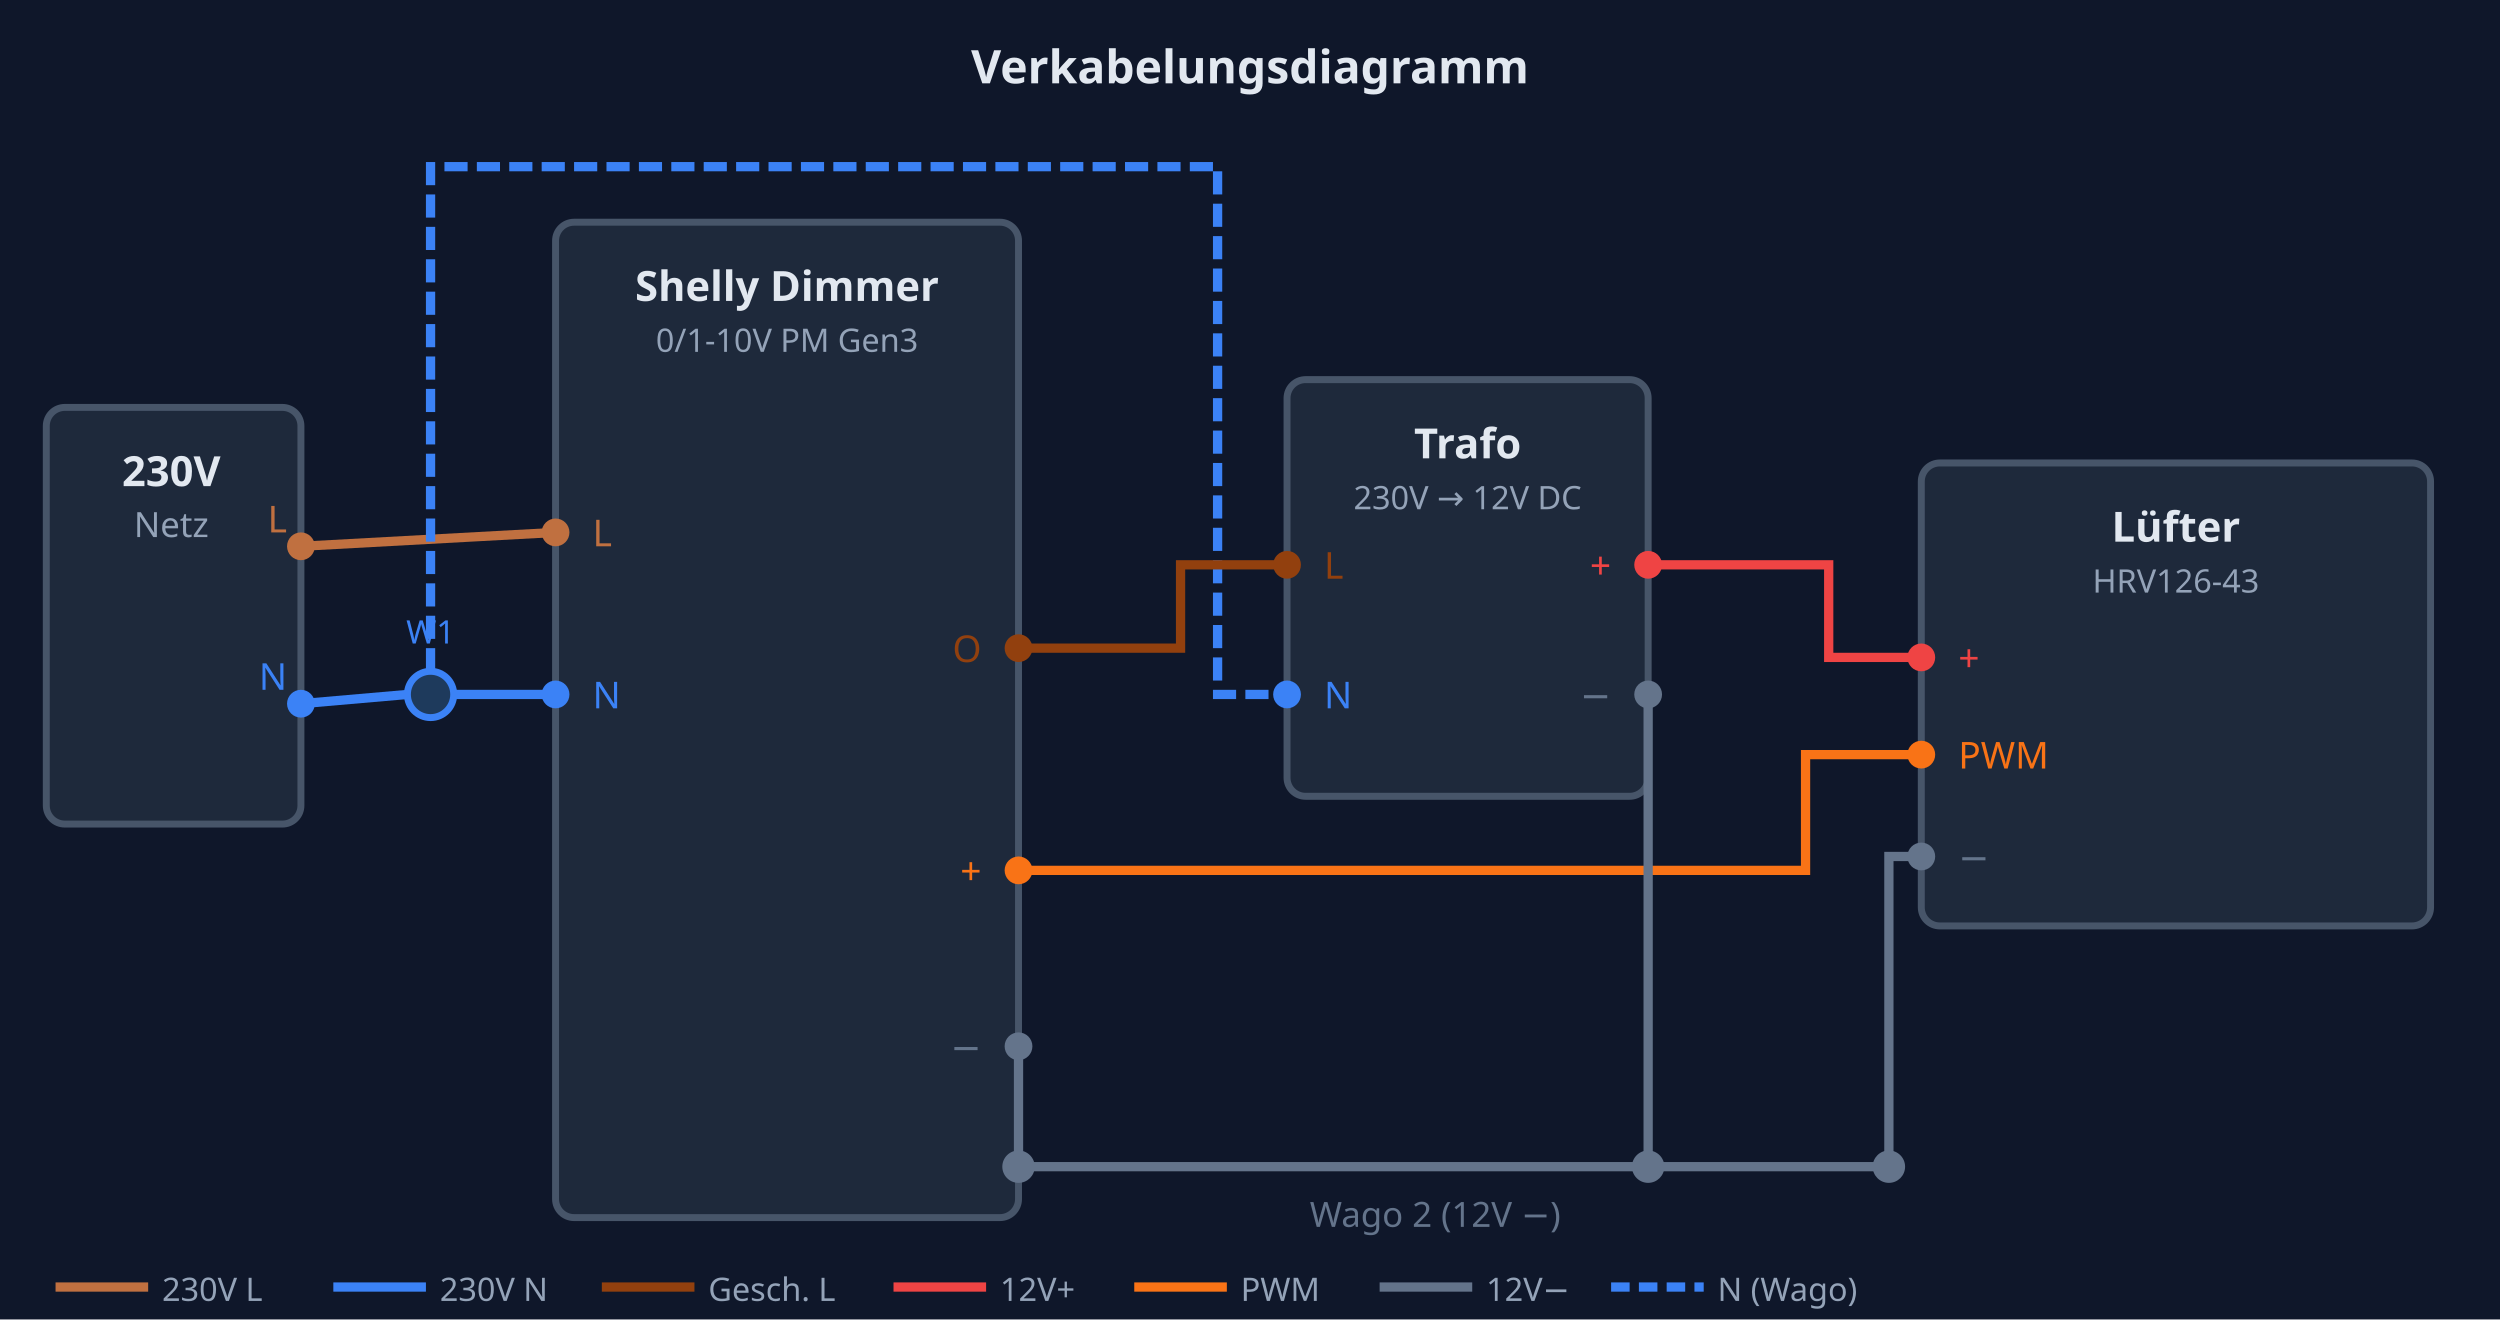
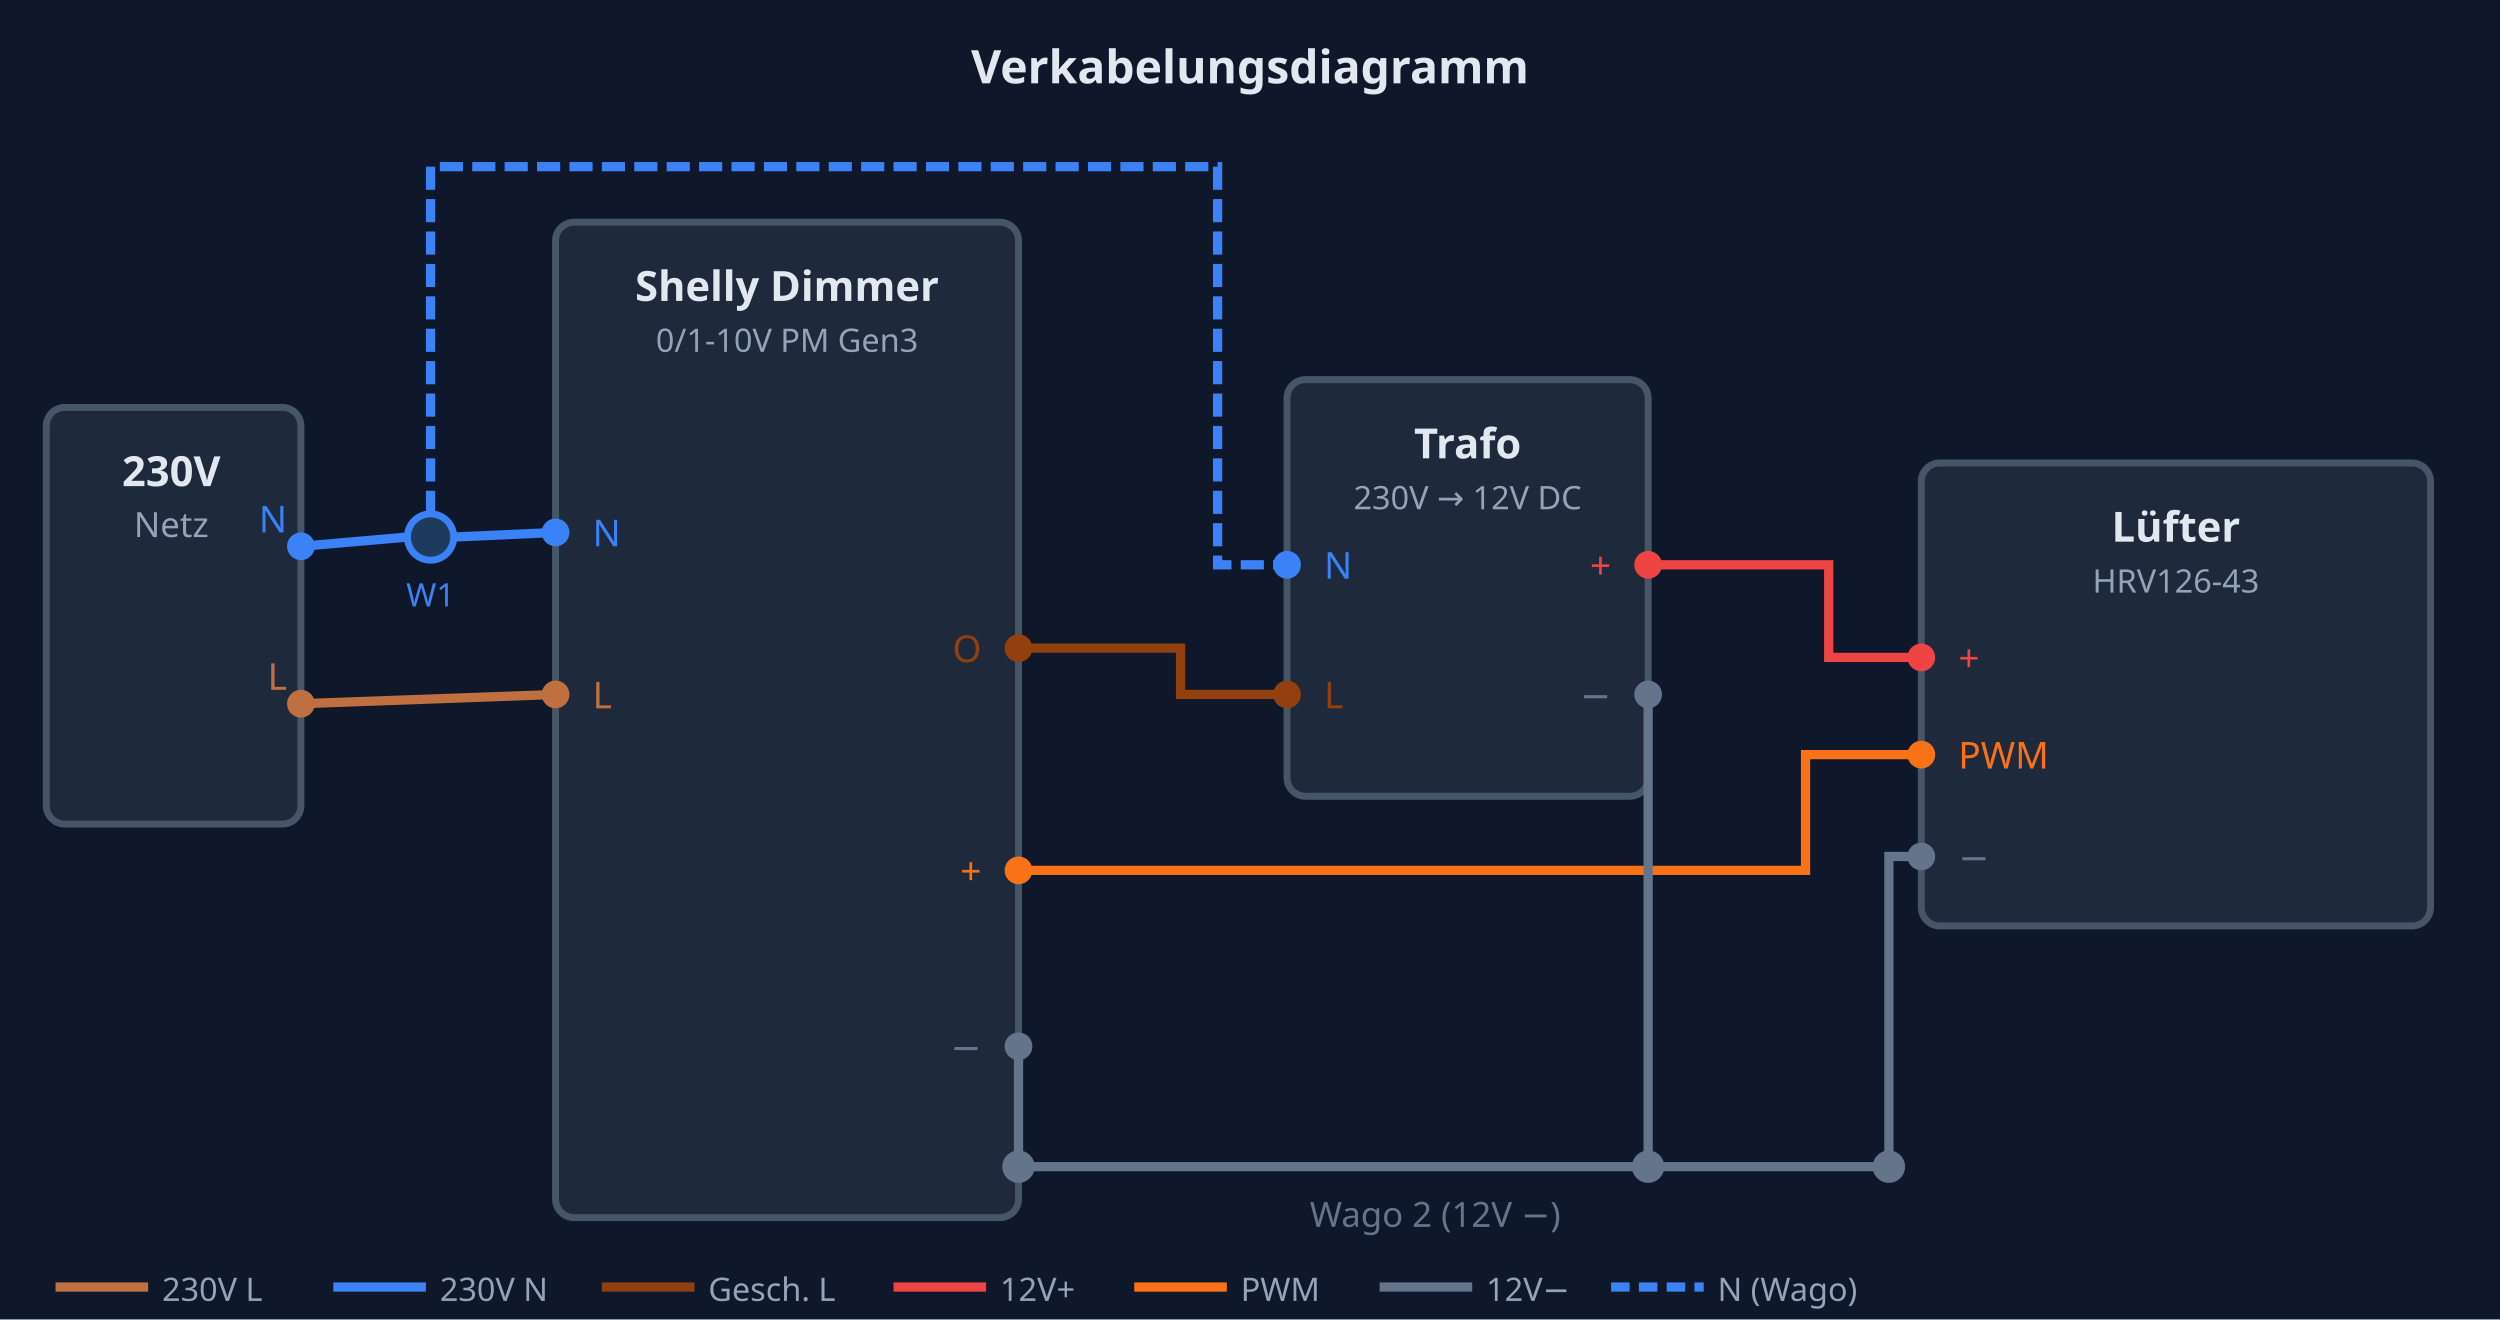
<svg xmlns="http://www.w3.org/2000/svg" width="540" height="285" viewBox="0 0 540 285">
  <rect width="540" height="285" fill="#0f172a" />
  <text x="270" y="18" font-family="sans-serif" font-size="10" font-weight="bold" fill="#e2e8f0" text-anchor="middle">Verkabelungsdiagramm</text>
  <rect x="10" y="88" width="55" height="90" fill="#1e293b" stroke="#475569" stroke-width="1.5" rx="4" />
  <text x="37" y="105" font-family="sans-serif" font-size="9" font-weight="bold" fill="#e2e8f0" text-anchor="middle">230V</text>
  <text x="37" y="116" font-family="sans-serif" font-size="7.5" fill="#94a3b8" text-anchor="middle">Netz</text>
-   <circle cx="65" cy="118" r="3" fill="#c07040" />
-   <text x="62" y="115" font-family="sans-serif" font-size="8" fill="#c07040" text-anchor="end">L</text>
-   <circle cx="65" cy="152" r="3" fill="#3b82f6" />
-   <text x="62" y="149" font-family="sans-serif" font-size="8" fill="#3b82f6" text-anchor="end">N</text>
+   <circle cx="65" cy="118" r="3" fill="#3b82f6" />
+   <text x="62" y="115" font-family="sans-serif" font-size="8" fill="#3b82f6" text-anchor="end">N</text>
+   <circle cx="65" cy="152" r="3" fill="#c07040" />
+   <text x="62" y="149" font-family="sans-serif" font-size="8" fill="#c07040" text-anchor="end">L</text>
  <rect x="120" y="48" width="100" height="215" fill="#1e293b" stroke="#475569" stroke-width="1.5" rx="4" />
  <text x="170" y="65" font-family="sans-serif" font-size="9" font-weight="bold" fill="#e2e8f0" text-anchor="middle">Shelly Dimmer</text>
  <text x="170" y="76" font-family="sans-serif" font-size="7" fill="#94a3b8" text-anchor="middle">0/1-10V PM Gen3</text>
-   <circle cx="120" cy="115" r="3" fill="#c07040" />
-   <text x="128" y="118" font-family="sans-serif" font-size="8" fill="#c07040">L</text>
-   <circle cx="120" cy="150" r="3" fill="#3b82f6" />
-   <text x="128" y="153" font-family="sans-serif" font-size="8" fill="#3b82f6">N</text>
+   <circle cx="120" cy="115" r="3" fill="#3b82f6" />
+   <text x="128" y="118" font-family="sans-serif" font-size="8" fill="#3b82f6">N</text>
+   <circle cx="120" cy="150" r="3" fill="#c07040" />
+   <text x="128" y="153" font-family="sans-serif" font-size="8" fill="#c07040">L</text>
  <circle cx="220" cy="140" r="3" fill="#92400e" />
  <text x="212" y="143" font-family="sans-serif" font-size="8" fill="#92400e" text-anchor="end">O</text>
  <circle cx="220" cy="188" r="3" fill="#f97316" />
  <text x="212" y="191" font-family="sans-serif" font-size="8" fill="#f97316" text-anchor="end">+</text>
  <circle cx="220" cy="226" r="3" fill="#64748b" />
  <text x="212" y="229" font-family="sans-serif" font-size="8" fill="#64748b" text-anchor="end">−</text>
  <rect x="278" y="82" width="78" height="90" fill="#1e293b" stroke="#475569" stroke-width="1.5" rx="4" />
  <text x="317" y="99" font-family="sans-serif" font-size="9" font-weight="bold" fill="#e2e8f0" text-anchor="middle">Trafo</text>
  <text x="317" y="110" font-family="sans-serif" font-size="7" fill="#94a3b8" text-anchor="middle">230V → 12V DC</text>
-   <circle cx="278" cy="122" r="3" fill="#92400e" />
-   <text x="286" y="125" font-family="sans-serif" font-size="8" fill="#92400e">L</text>
-   <circle cx="278" cy="150" r="3" fill="#3b82f6" />
-   <text x="286" y="153" font-family="sans-serif" font-size="8" fill="#3b82f6">N</text>
+   <circle cx="278" cy="122" r="3" fill="#3b82f6" />
+   <text x="286" y="125" font-family="sans-serif" font-size="8" fill="#3b82f6">N</text>
+   <circle cx="278" cy="150" r="3" fill="#92400e" />
+   <text x="286" y="153" font-family="sans-serif" font-size="8" fill="#92400e">L</text>
  <circle cx="356" cy="122" r="3" fill="#ef4444" />
  <text x="348" y="125" font-family="sans-serif" font-size="8" fill="#ef4444" text-anchor="end">+</text>
  <circle cx="356" cy="150" r="3" fill="#64748b" />
  <text x="348" y="153" font-family="sans-serif" font-size="8" fill="#64748b" text-anchor="end">−</text>
  <rect x="415" y="100" width="110" height="100" fill="#1e293b" stroke="#475569" stroke-width="1.5" rx="4" />
  <text x="470" y="117" font-family="sans-serif" font-size="9" font-weight="bold" fill="#e2e8f0" text-anchor="middle">Lüfter</text>
  <text x="470" y="128" font-family="sans-serif" font-size="7" fill="#94a3b8" text-anchor="middle">HRV126-43</text>
  <circle cx="415" cy="142" r="3" fill="#ef4444" />
  <text x="423" y="145" font-family="sans-serif" font-size="8" fill="#ef4444">+</text>
  <circle cx="415" cy="163" r="3" fill="#f97316" />
  <text x="423" y="166" font-family="sans-serif" font-size="8" fill="#f97316">PWM</text>
  <circle cx="415" cy="185" r="3" fill="#64748b" />
  <text x="423" y="188" font-family="sans-serif" font-size="8" fill="#64748b">−</text>
-   <circle cx="93" cy="150" r="5" fill="#1e3a5c" stroke="#3b82f6" stroke-width="1.5" />
-   <text x="93" y="139" font-family="sans-serif" font-size="7" fill="#3b82f6" text-anchor="middle">W1</text>
-   <line x1="65" y1="118" x2="120" y2="115" stroke="#c07040" stroke-width="2" />
-   <line x1="65" y1="152" x2="88" y2="150" stroke="#3b82f6" stroke-width="2" />
-   <line x1="98" y1="150" x2="120" y2="150" stroke="#3b82f6" stroke-width="2" />
-   <polyline points="93,145 93,36 263,36 263,150 278,150" fill="none" stroke="#3b82f6" stroke-width="2" stroke-dasharray="5,2" />
-   <polyline points="220,140 255,140 255,122 278,122" fill="none" stroke="#92400e" stroke-width="2" />
+   <circle cx="93" cy="116" r="5" fill="#1e3a5c" stroke="#3b82f6" stroke-width="1.5" />
+   <text x="93" y="131" font-family="sans-serif" font-size="7" fill="#3b82f6" text-anchor="middle">W1</text>
+   <line x1="65" y1="152" x2="120" y2="150" stroke="#c07040" stroke-width="2" />
+   <line x1="65" y1="118" x2="88" y2="116" stroke="#3b82f6" stroke-width="2" />
+   <line x1="98" y1="116" x2="120" y2="115" stroke="#3b82f6" stroke-width="2" />
+   <polyline points="93,111 93,36 263,36 263,122 278,122" fill="none" stroke="#3b82f6" stroke-width="2" stroke-dasharray="5,2" />
+   <polyline points="220,140 255,140 255,150 278,150" fill="none" stroke="#92400e" stroke-width="2" />
  <polyline points="356,122 395,122 395,142 415,142" fill="none" stroke="#ef4444" stroke-width="2" />
  <polyline points="220,188 390,188 390,163 415,163" fill="none" stroke="#f97316" stroke-width="2" />
  <polyline points="220,226 220,252" fill="none" stroke="#64748b" stroke-width="2" />
  <polyline points="356,150 356,252" fill="none" stroke="#64748b" stroke-width="2" />
  <polyline points="415,185 408,185 408,252" fill="none" stroke="#64748b" stroke-width="2" />
  <line x1="220" y1="252" x2="408" y2="252" stroke="#64748b" stroke-width="2" />
  <circle cx="220" cy="252" r="3.5" fill="#64748b" />
  <circle cx="356" cy="252" r="3.5" fill="#64748b" />
  <circle cx="408" cy="252" r="3.5" fill="#64748b" />
  <text x="310" y="265" font-family="sans-serif" font-size="7.5" fill="#64748b" text-anchor="middle">Wago 2 (12V −)</text>
  <line x1="12" y1="278" x2="32" y2="278" stroke="#c07040" stroke-width="2" />
  <text x="35" y="281" font-family="sans-serif" font-size="7" fill="#94a3b8">230V L</text>
  <line x1="72" y1="278" x2="92" y2="278" stroke="#3b82f6" stroke-width="2" />
  <text x="95" y="281" font-family="sans-serif" font-size="7" fill="#94a3b8">230V N</text>
  <line x1="130" y1="278" x2="150" y2="278" stroke="#92400e" stroke-width="2" />
  <text x="153" y="281" font-family="sans-serif" font-size="7" fill="#94a3b8">Gesch. L</text>
  <line x1="193" y1="278" x2="213" y2="278" stroke="#ef4444" stroke-width="2" />
  <text x="216" y="281" font-family="sans-serif" font-size="7" fill="#94a3b8">12V+</text>
  <line x1="245" y1="278" x2="265" y2="278" stroke="#f97316" stroke-width="2" />
  <text x="268" y="281" font-family="sans-serif" font-size="7" fill="#94a3b8">PWM</text>
  <line x1="298" y1="278" x2="318" y2="278" stroke="#64748b" stroke-width="2" />
  <text x="321" y="281" font-family="sans-serif" font-size="7" fill="#94a3b8">12V−</text>
  <line x1="348" y1="278" x2="368" y2="278" stroke="#3b82f6" stroke-width="2" stroke-dasharray="4,2" />
  <text x="371" y="281" font-family="sans-serif" font-size="7" fill="#94a3b8">N (Wago)</text>
</svg>
